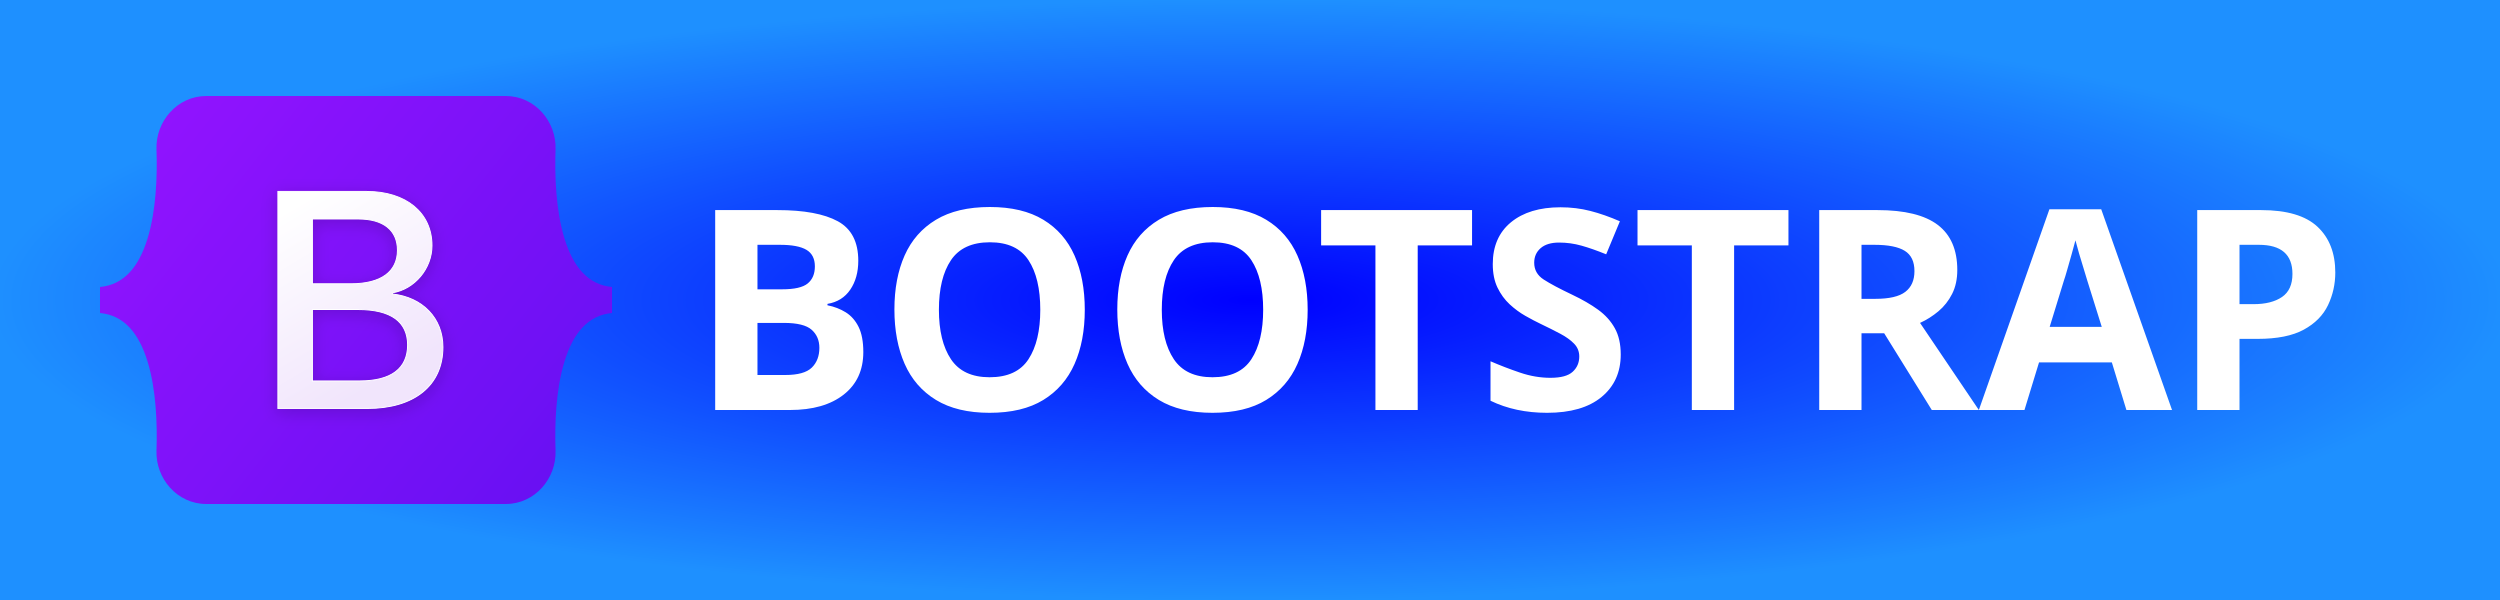
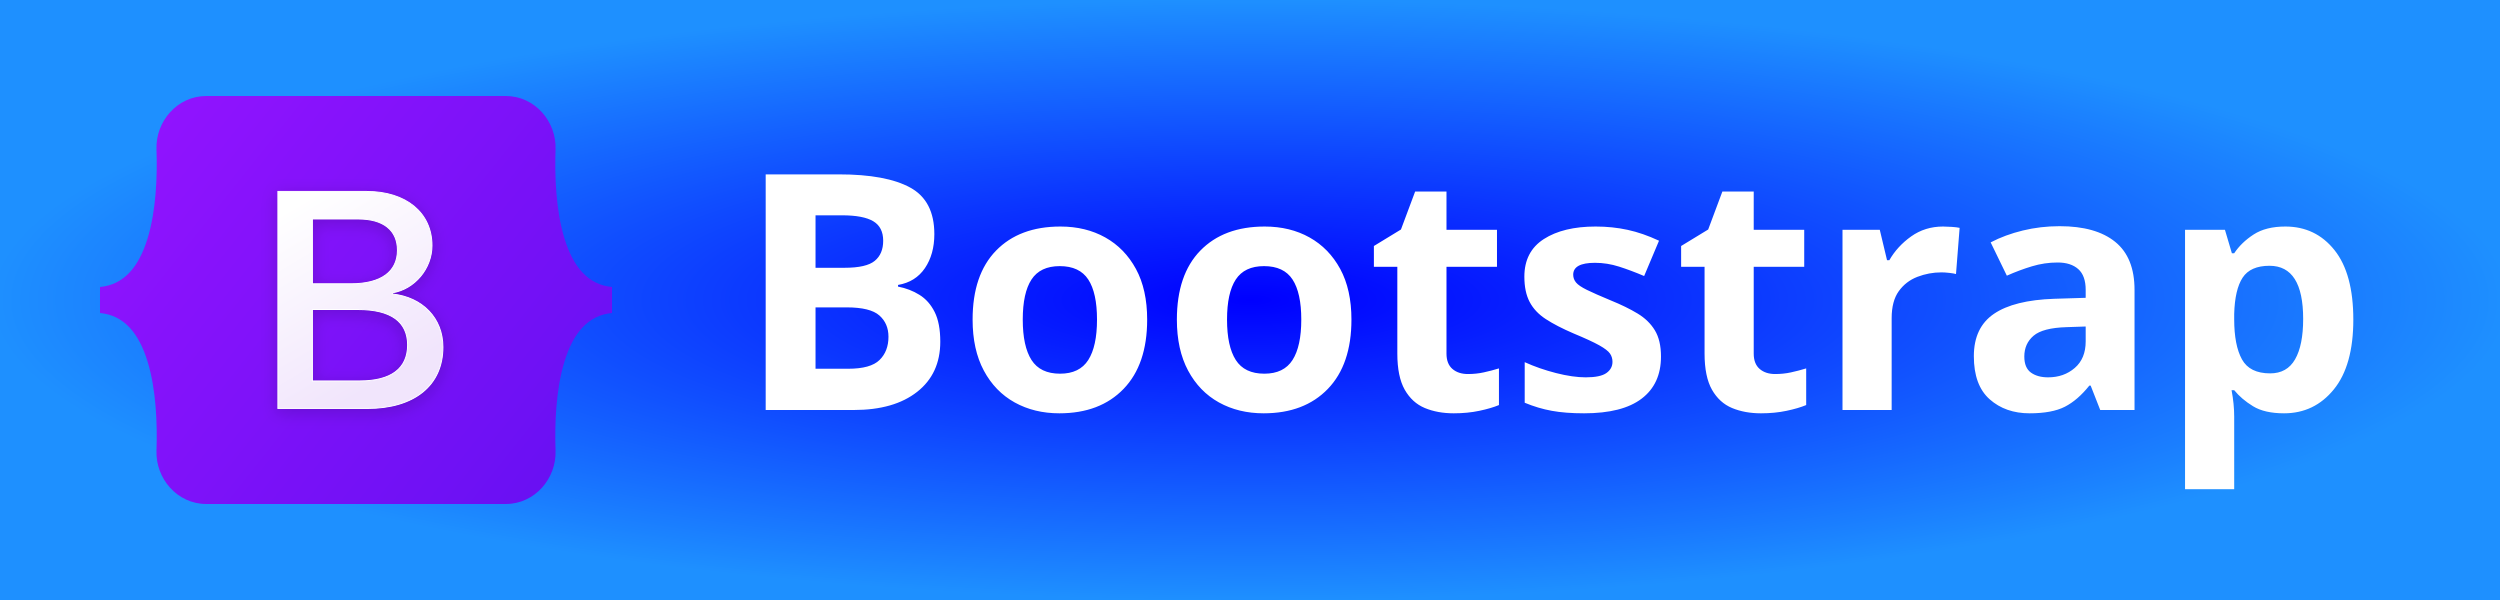
- <svg xmlns="http://www.w3.org/2000/svg" width="125" height="30" role="img" aria-label="JAVA">
+ <svg xmlns="http://www.w3.org/2000/svg" width="125" height="30" role="img" aria-label="Bootstrap">
  <defs>
    <radialGradient id="boxFill" cx="50%" cy="50%" r="50%" fx="50%" fy="50%">
      <stop offset="0%" stop-color="#0000FF">
        <animate attributeName="stop-color" values="#1E90FF;#00BFFF;#87CEFA;#4682B4;#0000FF;#1E90FF" dur="4s" repeatCount="indefinite" />
      </stop>
      <stop offset="100%" stop-color="#1E90FF">
        <animate attributeName="stop-color" values="#00BFFF;#87CEFA;#4682B4;#5F9EA0;#1E90FF;#00BFFF" dur="4s" repeatCount="indefinite" />
      </stop>
    </radialGradient>
  </defs>
  <rect x="0" y="0" width="125" height="30" fill="url(#boxFill)" />
  <g transform="translate(5, 4.8) scale(0.05)">
    <defs>
      <linearGradient id="bs-logo-a" x1="76.079" x2="523.48" y1="10.798" y2="365.945" gradientUnits="userSpaceOnUse">
        <stop stop-color="#9013fe" />
        <stop offset="1" stop-color="#6610f2" />
      </linearGradient>
      <linearGradient id="bs-logo-b" x1="193.508" x2="293.514" y1="109.74" y2="278.872" gradientUnits="userSpaceOnUse">
        <stop stop-color="#fff" />
        <stop offset="1" stop-color="#f1e5fc" />
      </linearGradient>
      <filter id="bs-logo-c" width="197" height="249" x="161.901" y="83.457" color-interpolation-filters="sRGB" filterUnits="userSpaceOnUse">
        <feFlood flood-opacity="0" result="BackgroundImageFix" />
        <feColorMatrix in="SourceAlpha" values="0 0 0 0 0 0 0 0 0 0 0 0 0 0 0 0 0 0 127 0" />
        <feOffset dy="4" />
        <feGaussianBlur stdDeviation="8" />
        <feColorMatrix values="0 0 0 0 0 0 0 0 0 0 0 0 0 0 0 0 0 0 0.15 0" />
        <feBlend in2="BackgroundImageFix" result="effect1_dropShadow" />
        <feBlend in="SourceGraphic" in2="effect1_dropShadow" result="shape" />
      </filter>
    </defs>
    <path fill="url(#bs-logo-a)" d="M56.481 53.32C55.515 25.58 77.128 0 106.342 0h299.353c29.214 0 50.827 25.58 49.861 53.32-.928 26.647.277 61.165 8.964 89.31 8.715 28.232 23.411 46.077 47.48 48.37v26c-24.069 2.293-38.765 20.138-47.48 48.37-8.687 28.145-9.892 62.663-8.964 89.311.966 27.739-20.647 53.319-49.861 53.319H106.342c-29.214 0-50.827-25.58-49.86-53.319.927-26.648-.278-61.166-8.966-89.311C38.802 237.138 24.07 219.293 0 217v-26c24.069-2.293 38.802-20.138 47.516-48.37 8.688-28.145 9.893-62.663 8.965-89.31z" />
    <path fill="url(#bs-logo-b)" filter="url(#bs-logo-c)" stroke="#fff" d="M267.103 312.457c47.297 0 75.798-23.158 75.798-61.355 0-28.873-20.336-49.776-50.532-53.085v-1.203c22.185-3.609 39.594-24.211 39.594-47.219 0-32.783-25.882-54.138-65.322-54.138h-88.74v217h89.202zm-54.692-189.48h45.911c24.958 0 39.131 11.128 39.131 31.279 0 21.505-16.484 33.535-46.372 33.535h-38.67v-64.814zm0 161.961v-71.431h45.602c32.661 0 49.608 12.03 49.608 35.49 0 23.459-16.484 35.941-47.605 35.941h-47.605z" />
  </g>
-   <text transform="scale(0.1)" x="345" y="205" fill="#fff" font-size="140" font-weight="600" font-family="Tahoma, Geneva, sans-serif">
-         BOOTSTRAP
+   <text transform="scale(0.1)" x="368" y="205" fill="#fff" font-size="165" font-weight="600" font-family="Tahoma, Geneva, sans-serif">
+         Bootstrap
    </text>
</svg>
